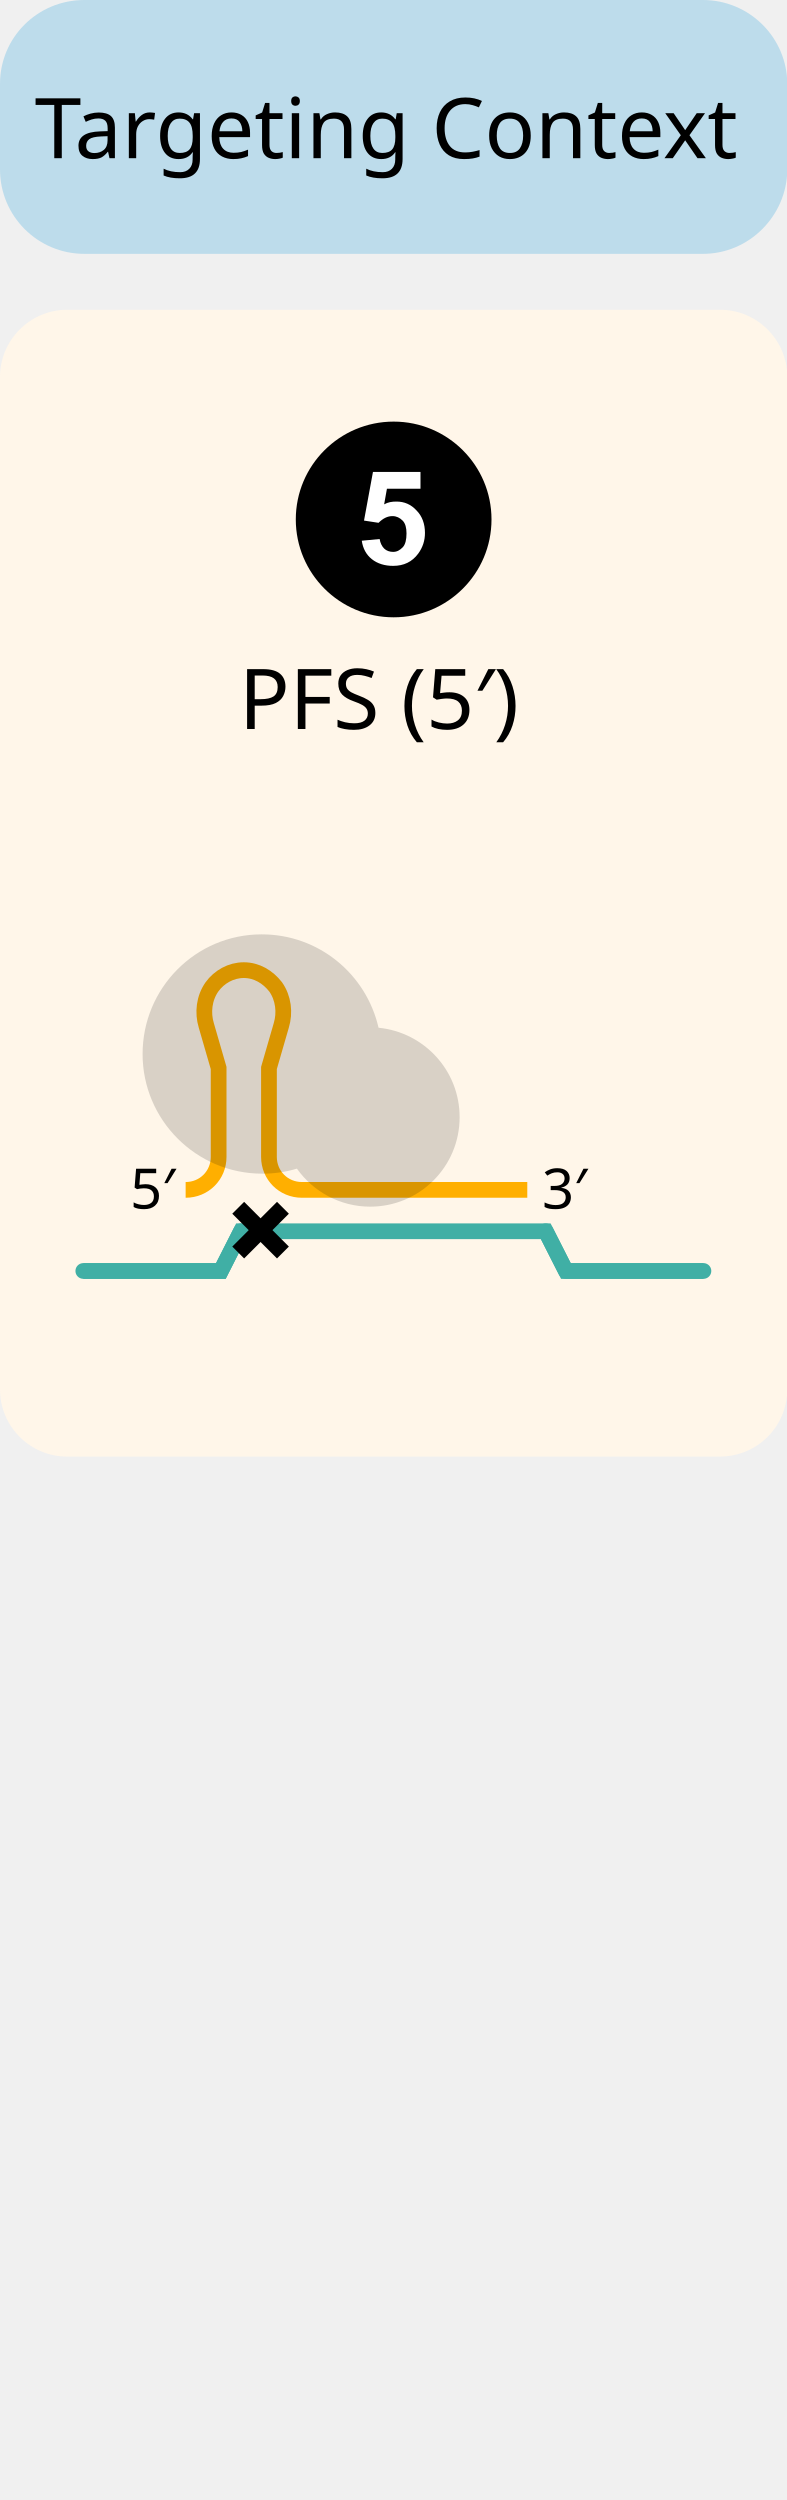
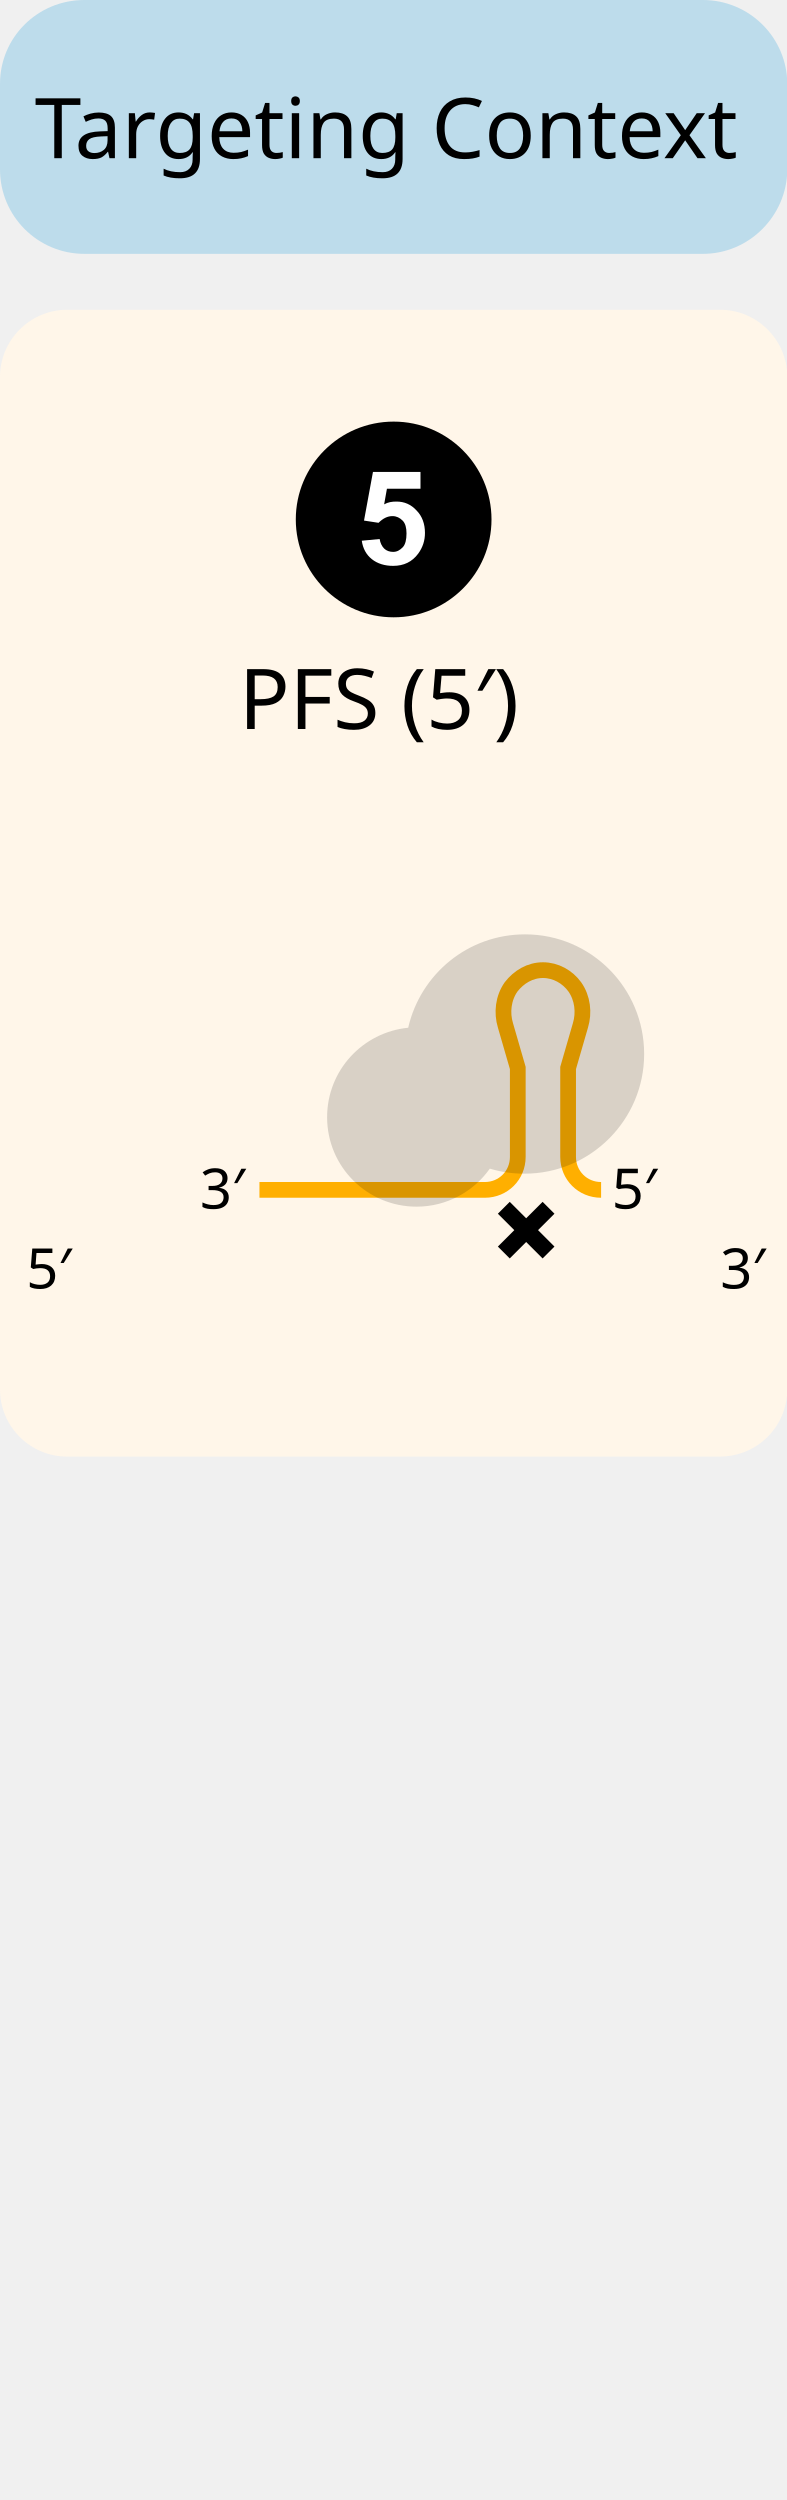
<svg xmlns="http://www.w3.org/2000/svg" xmlns:xlink="http://www.w3.org/1999/xlink" version="1.1" id="Layer_1" x="0px" y="0px" viewBox="0 0 140.7 447.1" style="enable-background:new 0 0 140.7 447.1;" xml:space="preserve">
  <style type="text/css">
	.st0{fill:none;}
	.st1{fill:#40AFA5;}
- 	.st2{fill:#FFF6E9;}
- 	.st3{fill:#31CAFD;}
- 	.st4{fill:#AAB8F1;}
- 	.st5{fill:#A2B8FF;}
- 	.st6{fill:#00CEDE;}
- 	.st7{fill:#FF0A00;}
- 	.st8{fill:#BEBEBE;}
- 	.st9{fill:#8F7F1D;}
- 	.st10{fill:#A17800;}
- 	.st11{fill:#FE1600;}
- 	.st12{fill:#C0BCBC;}
- 	.st13{fill:#CFB7BE;}
- 	.st14{fill:#BFBBC9;}
- 	.st15{fill:url(#SVGID_1_);}
- 	.st16{fill:#5857FF;}
- 	.st17{fill:#D31159;}
- 	.st18{fill:#FFAF00;}
- 	.st19{fill:#A09C9A;}
- 	.st20{fill:#006CDE;}
- 	.st21{fill:#6A6B7A;}
- 	.st22{fill:#D6BD0F;}
- 	.st23{fill:#A699AB;}
- 	.st24{fill:#0072BF;}
- 	.st25{fill:#80674E;}
- 	.st26{fill:#F2B300;}
- 	.st27{fill:#4DAAB8;}
- 	.st28{fill:#007B83;}
- 	.st29{fill:#D02A2A;}
- 	.st30{fill:#FFA5AF;}
- 	.st31{fill:#FFF7EA;}
- 	.st32{fill:#FFF7EB;}
- 	.st33{fill:#FFF6F5;}
- 	.st34{fill:#FCFCFC;}
- 	.st35{fill:#8B61FF;}
- 	.st36{fill:#007AFE;}
- 	.st37{fill:#0081DD;}
- 	.st38{fill:#65838D;}
- 	.st39{fill:#00FFB7;}
- 	.st40{fill:#F0DFA8;}
- 	.st41{fill:#FFD8C5;}
- 	.st42{fill:#89F0FF;}
- 	.st43{opacity:0.15;}
- 	.st44{fill:none;stroke:#FFAF00;stroke-width:2.256;stroke-miterlimit:10;}
- 	.st45{fill:none;stroke:#D31159;stroke-width:2.814;stroke-miterlimit:10;}
- 	.st46{fill:none;stroke:#5857FF;stroke-width:2.814;stroke-miterlimit:10;}
- 	.st47{fill:none;stroke:#D31159;stroke-width:2.814;stroke-linecap:round;stroke-miterlimit:10;}
- 	.st48{fill:none;stroke:#5857FF;stroke-width:2.814;stroke-linecap:round;stroke-miterlimit:10;}
- 	.st49{fill:none;stroke:#D31159;stroke-width:2.814;stroke-linecap:round;stroke-linejoin:round;stroke-miterlimit:10;}
- 	.st50{fill:none;stroke:#5857FF;stroke-width:2.814;stroke-linecap:round;stroke-linejoin:round;stroke-miterlimit:10;}
- 	.st51{stroke:#000000;stroke-width:1.492;stroke-miterlimit:10;}
- 	.st52{fill:#FFFFFF;}
- 	.st53{fill:none;stroke:#31CAFD;stroke-width:2.5;stroke-miterlimit:10;}
- 	.st54{fill:none;stroke:#FFAF00;stroke-width:2.5;stroke-miterlimit:10;}
- 	.st55{fill:none;stroke:#FF0A00;stroke-width:2.5;stroke-miterlimit:10;}
- 	.st56{fill:none;stroke:#00FFB7;stroke-width:2.5;stroke-miterlimit:10;}
- 	.st57{fill:none;stroke:#8B61FF;stroke-width:2.5;stroke-miterlimit:10;}
- 	.st58{fill:none;stroke:#BEBEBE;stroke-width:2.5;stroke-miterlimit:10;}
- 	.st59{fill:none;stroke:#FF0A00;stroke-width:4.5;stroke-miterlimit:10;}
- 	.st60{fill:none;stroke:#BEBEBE;stroke-width:4.5;stroke-miterlimit:10;}
- 	.st61{fill:none;stroke:#000000;stroke-width:2.5;stroke-miterlimit:10;}
- 	.st62{fill:#413F40;stroke:#003953;stroke-width:5.431579e-02;stroke-miterlimit:10;}
- 	.st63{fill:none;stroke:#D31159;stroke-width:2;stroke-miterlimit:10;}
- 	.st64{fill:none;stroke:#5857FF;stroke-width:2;stroke-miterlimit:10;}
- 	.st65{fill:none;stroke:#D31159;stroke-width:2;stroke-linecap:round;stroke-miterlimit:10;}
- 	.st66{fill:none;stroke:#5857FF;stroke-width:2;stroke-linecap:round;stroke-miterlimit:10;}
- 	.st67{fill:none;stroke:#D31159;stroke-width:2;stroke-linecap:round;stroke-linejoin:round;stroke-miterlimit:10;}
- 	.st68{fill:none;stroke:#5857FF;stroke-width:2;stroke-linecap:round;stroke-linejoin:round;stroke-miterlimit:10;}
- 	.st69{opacity:0.4;fill:none;stroke:#FFAF00;stroke-width:1.716;stroke-miterlimit:10;}
- 	.st70{fill:#BDDCEB;}
- 	.st71{opacity:0.5;fill:none;stroke:#FFAF00;stroke-width:2;stroke-miterlimit:10;}
- 	.st72{fill:none;stroke:url(#SVGID_00000145025863637374304160000008144176631662955932_);stroke-width:2;stroke-miterlimit:10;}
- 	.st73{fill:none;stroke:url(#SVGID_00000068677921287145458790000014799610277678416301_);stroke-width:2;stroke-miterlimit:10;}
- 	
- 		.st74{fill:none;stroke:url(#SVGID_00000115500876541654368700000016140232778184596373_);stroke-width:2;stroke-linecap:round;stroke-miterlimit:10;}
- 	
- 		.st75{fill:none;stroke:url(#SVGID_00000019667072058346564630000009070289381674639535_);stroke-width:2;stroke-linecap:round;stroke-linejoin:round;stroke-miterlimit:10;}
- 	.st76{fill:none;stroke:url(#SVGID_00000112623408687793113030000011358764788279358104_);stroke-width:2;stroke-miterlimit:10;}
- 	.st77{fill:none;stroke:url(#SVGID_00000005239848569682718650000013058712368025352371_);stroke-width:2;stroke-miterlimit:10;}
- 	
- 		.st78{fill:none;stroke:url(#SVGID_00000167387668987374700170000010459425883152824970_);stroke-width:2;stroke-linecap:round;stroke-miterlimit:10;}
- 	
- 		.st79{fill:none;stroke:url(#SVGID_00000131333077510653613030000005311336232611284358_);stroke-width:2;stroke-linecap:round;stroke-linejoin:round;stroke-miterlimit:10;}
- 	.st80{fill:none;stroke:url(#SVGID_00000062188000517008087740000004071939083837398446_);stroke-width:2;stroke-miterlimit:10;}
- 	.st81{fill:none;stroke:url(#SVGID_00000157284361523643021160000011956385139336823992_);stroke-width:2;stroke-miterlimit:10;}
- 	
- 		.st82{fill:none;stroke:url(#SVGID_00000052823700750120341070000003417827599416432786_);stroke-width:2;stroke-linecap:round;stroke-miterlimit:10;}
- 	
- 		.st83{fill:none;stroke:url(#SVGID_00000093157338033430957270000016914667950939484339_);stroke-width:2;stroke-linecap:round;stroke-linejoin:round;stroke-miterlimit:10;}
- 	.st84{fill:none;stroke:url(#SVGID_00000101064499371675681370000004884994548273693105_);stroke-width:2;stroke-miterlimit:10;}
- 	.st85{fill:none;stroke:url(#SVGID_00000022557782065257676520000001183862191690053769_);stroke-width:2;stroke-miterlimit:10;}
- 	
- 		.st86{fill:none;stroke:url(#SVGID_00000024705215685540028450000009912845394450634382_);stroke-width:2;stroke-linecap:round;stroke-miterlimit:10;}
- 	
- 		.st87{fill:none;stroke:url(#SVGID_00000173875252436674763830000004174939640355298451_);stroke-width:2;stroke-linecap:round;stroke-linejoin:round;stroke-miterlimit:10;}
- 	.st88{opacity:0.25;}
- 	.st89{fill:none;stroke:#003953;stroke-width:2;stroke-miterlimit:10;}
- 	.st90{fill:none;stroke:#003953;stroke-width:2;stroke-linecap:round;stroke-miterlimit:10;}
- 	.st91{fill:none;stroke:url(#SVGID_00000065065880183145457140000013880494514541423235_);stroke-width:2;stroke-miterlimit:10;}
- 	.st92{fill:none;stroke:url(#SVGID_00000120553046206193882570000007645242855163305859_);stroke-width:2;stroke-miterlimit:10;}
- 	
- 		.st93{fill:none;stroke:url(#SVGID_00000165236195360371054710000011290451417436080280_);stroke-width:2;stroke-linecap:round;stroke-miterlimit:10;}
- 	
- 		.st94{fill:none;stroke:url(#SVGID_00000034062983438202956680000002308564342268221332_);stroke-width:2;stroke-linecap:round;stroke-miterlimit:10;}
- 	.st95{fill:none;stroke:url(#SVGID_00000136383789467422562150000004325000568486175913_);stroke-width:2;stroke-miterlimit:10;}
- 	.st96{fill:none;stroke:url(#SVGID_00000089573028724238939960000004888803229994237117_);stroke-width:2;stroke-miterlimit:10;}
- 	
- 		.st97{fill:none;stroke:url(#SVGID_00000038406216530340324700000010176938409438725255_);stroke-width:2;stroke-linecap:round;stroke-miterlimit:10;}
- 	
- 		.st98{fill:none;stroke:url(#SVGID_00000119083655321430760400000001338169955249054857_);stroke-width:2;stroke-linecap:round;stroke-linejoin:round;stroke-miterlimit:10;}
- 	.st99{fill:none;stroke:url(#SVGID_00000176027815230887369310000003282359514210477758_);stroke-width:2;stroke-miterlimit:10;}
- 	.st100{fill:none;stroke:url(#SVGID_00000180365302939221366810000008267916550074771603_);stroke-width:2;stroke-miterlimit:10;}
- 	
- 		.st101{fill:none;stroke:url(#SVGID_00000075142445781293583230000014665096690241049757_);stroke-width:2;stroke-linecap:round;stroke-miterlimit:10;}
- 	
- 		.st102{fill:none;stroke:url(#SVGID_00000165228052370036084210000014480925706694525102_);stroke-width:2;stroke-linecap:round;stroke-linejoin:round;stroke-miterlimit:10;}
- 	.st103{fill:none;stroke:#FFAF00;stroke-width:2.814;stroke-miterlimit:10;}
- 	
- 		.st104{fill:none;stroke:url(#SVGID_00000145029984838174942670000015618773881306144684_);stroke-width:2.814;stroke-miterlimit:10;}
- 	
- 		.st105{fill:none;stroke:url(#SVGID_00000067233597445587767410000005367946372371163827_);stroke-width:2.814;stroke-linecap:round;stroke-miterlimit:10;}
- 	
- 		.st106{fill:none;stroke:url(#SVGID_00000144322335770849737110000003066376772276554647_);stroke-width:2.814;stroke-linecap:round;stroke-linejoin:round;stroke-miterlimit:10;}
- 	.st107{fill:none;stroke:#000000;stroke-width:3;stroke-miterlimit:10;}
- 	
- 		.st108{fill:none;stroke:url(#SVGID_00000039846966647310577110000014932657971484279459_);stroke-width:2.814;stroke-linecap:round;stroke-miterlimit:10;}
- 	
- 		.st109{fill:none;stroke:url(#SVGID_00000051375186156835201580000013787537905860211646_);stroke-width:2.814;stroke-miterlimit:10;}
- 	
- 		.st110{fill:none;stroke:url(#SVGID_00000143618445769306443180000008298463487379699120_);stroke-width:2.814;stroke-linecap:round;stroke-miterlimit:10;}
- 	
- 		.st111{fill:none;stroke:url(#SVGID_00000000927582751587607660000005168409637477115823_);stroke-width:2.814;stroke-linecap:round;stroke-linejoin:round;stroke-miterlimit:10;}
- 	
- 		.st112{fill:none;stroke:url(#SVGID_00000127032653509963507740000011068517159097467026_);stroke-width:2.814;stroke-miterlimit:10;}
- 	
- 		.st113{fill:none;stroke:url(#SVGID_00000092432014085321307020000000274857631717476224_);stroke-width:2.814;stroke-linecap:round;stroke-miterlimit:10;}
- 	
- 		.st114{fill:none;stroke:url(#SVGID_00000178906648017010751220000013254399914288817283_);stroke-width:2.814;stroke-linecap:round;stroke-linejoin:round;stroke-miterlimit:10;}
- 	.st115{fill:none;stroke:url(#SVGID_00000004534433848956444590000009738331052749912499_);stroke-width:2;stroke-miterlimit:10;}
- 	.st116{fill:none;stroke:url(#SVGID_00000031925354424521773240000013618551571522868623_);stroke-width:2;stroke-miterlimit:10;}
- 	
- 		.st117{fill:none;stroke:url(#SVGID_00000060742455559011454480000007219699503998382210_);stroke-width:2;stroke-linecap:round;stroke-miterlimit:10;}
- 	
- 		.st118{fill:none;stroke:url(#SVGID_00000149377638044441044110000014354015968945636487_);stroke-width:2;stroke-linecap:round;stroke-miterlimit:10;}
- 	.st119{fill:none;stroke:url(#SVGID_00000180344987669652775390000012063180582802228397_);stroke-width:2;stroke-miterlimit:10;}
- 	.st120{fill:none;stroke:url(#SVGID_00000141422662858562761470000011711979495335096497_);stroke-width:2;stroke-miterlimit:10;}
- 	
- 		.st121{fill:none;stroke:url(#SVGID_00000010999495129690744150000001131586189076511420_);stroke-width:2;stroke-linecap:round;stroke-miterlimit:10;}
- 	
- 		.st122{fill:none;stroke:url(#SVGID_00000078037607394116233540000012792549028694376580_);stroke-width:2;stroke-linecap:round;stroke-miterlimit:10;}
- 	.st123{fill:none;stroke:url(#SVGID_00000134233822452184948560000001939906587817013438_);stroke-width:2;stroke-miterlimit:10;}
- 	.st124{fill:none;stroke:url(#SVGID_00000061459782929470026400000004836667487761008831_);stroke-width:2;stroke-miterlimit:10;}
- 	
- 		.st125{fill:none;stroke:url(#SVGID_00000058586526666632554790000015758436360550759853_);stroke-width:2;stroke-linecap:round;stroke-miterlimit:10;}
- 	
- 		.st126{fill:none;stroke:url(#SVGID_00000152260082880421222830000016322453862843654822_);stroke-width:2;stroke-linecap:round;stroke-linejoin:round;stroke-miterlimit:10;}
- 	.st127{fill:none;stroke:url(#SVGID_00000057858491097858804150000007795808134240399235_);stroke-width:2;stroke-miterlimit:10;}
- 	.st128{fill:none;stroke:url(#SVGID_00000091719256294461813040000006756251319115149758_);stroke-width:2;stroke-miterlimit:10;}
- 	
- 		.st129{fill:none;stroke:url(#SVGID_00000121959354243127475880000001803140331764355730_);stroke-width:2;stroke-linecap:round;stroke-miterlimit:10;}
- 	
- 		.st130{fill:none;stroke:url(#SVGID_00000150795438682543288260000001154579055412335746_);stroke-width:2;stroke-linecap:round;stroke-linejoin:round;stroke-miterlimit:10;}
- 	.st131{fill:none;stroke:url(#SVGID_00000158020113875857658520000003991318657634566300_);stroke-width:2;stroke-miterlimit:10;}
- 	.st132{fill:none;stroke:url(#SVGID_00000085952520657020236720000012829055559055990682_);stroke-width:2;stroke-miterlimit:10;}
- 	
- 		.st133{fill:none;stroke:url(#SVGID_00000157268555650372970590000006400435792286833849_);stroke-width:2;stroke-linecap:round;stroke-miterlimit:10;}
- 	
- 		.st134{fill:none;stroke:url(#SVGID_00000021099234870347134100000008979377874559991941_);stroke-width:2;stroke-linecap:round;stroke-linejoin:round;stroke-miterlimit:10;}
- 	.st135{fill:none;stroke:url(#SVGID_00000122710060159806404160000000701234234682807954_);stroke-width:2;stroke-miterlimit:10;}
- 	.st136{fill:none;stroke:url(#SVGID_00000183942127859386883910000000540676862500632970_);stroke-width:2;stroke-miterlimit:10;}
- 	
- 		.st137{fill:none;stroke:url(#SVGID_00000031190799536074727650000008333843010107917961_);stroke-width:2;stroke-linecap:round;stroke-miterlimit:10;}
- 	
- 		.st138{fill:none;stroke:url(#SVGID_00000129892578354977941370000012441052766841135500_);stroke-width:2;stroke-linecap:round;stroke-linejoin:round;stroke-miterlimit:10;}
- 	.st139{fill:none;stroke:url(#SVGID_00000120558422842292439260000002057439816263205024_);stroke-width:2;stroke-miterlimit:10;}
- 	.st140{fill:none;stroke:url(#SVGID_00000155113517629660293560000006256540456790718851_);stroke-width:2;stroke-miterlimit:10;}
- 	
- 		.st141{fill:none;stroke:url(#SVGID_00000032639508520251772460000010320690855271642001_);stroke-width:2;stroke-linecap:round;stroke-miterlimit:10;}
- 	
- 		.st142{fill:none;stroke:url(#SVGID_00000091722852676909561630000008048670576056022662_);stroke-width:2;stroke-linecap:round;stroke-linejoin:round;stroke-miterlimit:10;}
- 	.st143{fill:none;stroke:url(#SVGID_00000166666563246205127590000009087515574855779226_);stroke-width:2;stroke-miterlimit:10;}
- 	.st144{fill:none;stroke:url(#SVGID_00000165952888517151820500000005454625853354803887_);stroke-width:2;stroke-miterlimit:10;}
- 	
- 		.st145{fill:none;stroke:url(#SVGID_00000023990467219232612260000008407254373004610956_);stroke-width:2;stroke-linecap:round;stroke-miterlimit:10;}
- 	
- 		.st146{fill:none;stroke:url(#SVGID_00000165954192199675340140000009559001098404548490_);stroke-width:2;stroke-linecap:round;stroke-linejoin:round;stroke-miterlimit:10;}
- 	
- 		.st147{fill:none;stroke:url(#SVGID_00000132769228139756958120000007602000533889726849_);stroke-width:2.814;stroke-miterlimit:10;}
- 	
- 		.st148{fill:none;stroke:url(#SVGID_00000027563667983173158190000014057414406062765471_);stroke-width:2.814;stroke-linecap:round;stroke-miterlimit:10;}
- 	
- 		.st149{fill:none;stroke:url(#SVGID_00000020371248407415814250000002815482850738354334_);stroke-width:2.814;stroke-linecap:round;stroke-linejoin:round;stroke-miterlimit:10;}
- 	
- 		.st150{fill:none;stroke:url(#SVGID_00000099620413338032604800000007018588874053703301_);stroke-width:2.814;stroke-linecap:round;stroke-miterlimit:10;}
- 	
- 		.st151{fill:none;stroke:url(#SVGID_00000178900702005941065190000002521525655162108800_);stroke-width:2.814;stroke-miterlimit:10;}
- 	
- 		.st152{fill:none;stroke:url(#SVGID_00000119102797592708352790000006348819569623964602_);stroke-width:2.814;stroke-linecap:round;stroke-miterlimit:10;}
- 	
- 		.st153{fill:none;stroke:url(#SVGID_00000114761154547775009870000004258359647178549921_);stroke-width:2.814;stroke-linecap:round;stroke-linejoin:round;stroke-miterlimit:10;}
- 	
- 		.st154{fill:none;stroke:url(#SVGID_00000137114167047067157060000018406958872971648957_);stroke-width:2.814;stroke-miterlimit:10;}
- 	
- 		.st155{fill:none;stroke:url(#SVGID_00000176766128970562976880000010229350077604153243_);stroke-width:2.814;stroke-linecap:round;stroke-miterlimit:10;}
- 	
- 		.st156{fill:none;stroke:url(#SVGID_00000057107179170436009510000011464016833062230715_);stroke-width:2.814;stroke-linecap:round;stroke-linejoin:round;stroke-miterlimit:10;}
- 	.st157{font-family:'Arial-BoldMT';}
- 	.st158{font-size:15px;}
- 	
- 		.st159{fill:none;stroke:url(#SVGID_00000022541532320625536950000007887029549186559660_);stroke-width:2.814;stroke-miterlimit:10;}
- 	
- 		.st160{fill:none;stroke:url(#SVGID_00000083054952176170437710000006553008758412531639_);stroke-width:2.814;stroke-linecap:round;stroke-miterlimit:10;}
- 	
- 		.st161{fill:none;stroke:url(#SVGID_00000086673704430235267440000012150915632318682043_);stroke-width:2.814;stroke-linecap:round;stroke-linejoin:round;stroke-miterlimit:10;}
- 	
- 		.st162{fill:none;stroke:url(#SVGID_00000055690724001096917670000013688520051690102462_);stroke-width:2.814;stroke-miterlimit:10;}
- 	
- 		.st163{fill:none;stroke:url(#SVGID_00000062151718109954776090000011679326749888080027_);stroke-width:2.814;stroke-linecap:round;stroke-miterlimit:10;}
- 	
- 		.st164{fill:none;stroke:url(#SVGID_00000013188676952058151390000007456060214052798869_);stroke-width:2.814;stroke-linecap:round;stroke-linejoin:round;stroke-miterlimit:10;}
- 	.st165{font-size:10px;}
- 	
- 		.st166{fill:none;stroke:url(#SVGID_00000111165230010559071190000013018266620499927688_);stroke-width:2.814;stroke-miterlimit:10;}
- 	
- 		.st167{fill:none;stroke:url(#SVGID_00000016790376985469747550000001727846080394580363_);stroke-width:2.814;stroke-linecap:round;stroke-miterlimit:10;}
- 	
- 		.st168{fill:none;stroke:url(#SVGID_00000029765536960692083230000010497528422133702311_);stroke-width:2.814;stroke-linecap:round;stroke-linejoin:round;stroke-miterlimit:10;}
- 	.st169{fill:#292D39;}
+ 	.st2{fill:#BDDCEB;}
+ 	.st3{font-family:'Arial-BoldMT';}
+ 	.st4{font-size:15px;}
+ 	.st5{fill:#FFF6E9;}
+ 	.st6{font-size:10px;}
+ 	.st7{fill:none;stroke:#FFAF00;stroke-width:2.814;stroke-miterlimit:10;}
+ 	.st8{opacity:0.15;}
+ 	.st9{fill:none;stroke:url(#SVGID_2_);stroke-width:2.814;stroke-miterlimit:10;}
+ 	.st10{fill:none;stroke:url(#SVGID_3_);stroke-width:2.814;stroke-linecap:round;stroke-miterlimit:10;}
+ 	.st11{fill:none;stroke:url(#SVGID_4_);stroke-width:2.814;stroke-linecap:round;stroke-linejoin:round;stroke-miterlimit:10;}
+ 	.st12{fill:#FFFFFF;}
+ 	.st13{fill:none;stroke:#000000;stroke-width:3;stroke-miterlimit:10;}
</style>
-   <pattern x="-1563.1" y="285" width="47.6" height="47.6" patternUnits="userSpaceOnUse" id="New_Pattern_Swatch_6" viewBox="0 -47.6 47.6 47.6" style="overflow:visible;">
+   <pattern y="447.1" width="47.6" height="47.6" patternUnits="userSpaceOnUse" id="SVGID_0000005711273179768006695" viewBox="0 -47.6 47.6 47.6" style="overflow:visible;">
    <g>
      <rect y="-47.6" class="st0" width="47.6" height="47.6" />
-       <rect y="-47.6" class="st1" width="47.6" height="47.6" />
+       <g>
+         <rect y="-47.6" class="st0" width="47.6" height="47.6" />
+         <rect y="-47.6" class="st1" width="47.6" height="47.6" />
+       </g>
+     </g>
+   </pattern>
+   <pattern y="447.1" width="47.6" height="47.6" patternUnits="userSpaceOnUse" id="SVGID_0000007227995830997463101" viewBox="0 -47.6 47.6 47.6" style="overflow:visible;">
+     <g>
+       <rect y="-47.6" class="st0" width="47.6" height="47.6" />
+       <g>
+         <rect y="-47.6" class="st0" width="47.6" height="47.6" />
+         <rect y="-47.6" class="st1" width="47.6" height="47.6" />
+       </g>
+     </g>
+   </pattern>
+   <pattern y="447.1" width="47.6" height="47.6" patternUnits="userSpaceOnUse" id="SVGID_1_" viewBox="0 -47.6 47.6 47.6" style="overflow:visible;">
+     <g>
+       <rect y="-47.6" class="st0" width="47.6" height="47.6" />
+       <g>
+         <rect y="-47.6" class="st0" width="47.6" height="47.6" />
+         <rect y="-47.6" class="st1" width="47.6" height="47.6" />
+       </g>
    </g>
  </pattern>
  <g>
-     <path class="st70" d="M125.7,45.4H15.1C6.7,45.4,0,38.6,0,30.3l0-15.3C0,6.7,6.7,0,15.1,0l110.6,0c8.3,0,15.1,6.7,15.1,15.1v15.3   C140.7,38.6,134,45.4,125.7,45.4z" />
+     <path class="st2" d="M125.7,45.4H15.1C6.7,45.4,0,38.6,0,30.3V15C0,6.7,6.7,0,15.1,0h110.6c8.3,0,15.1,6.7,15.1,15.1v15.3   C140.7,38.6,134,45.4,125.7,45.4z" />
    <g>
-       <text transform="matrix(1 0 0 1 6.2058 28.2935)" class="st157 st158">Targeting Context</text>
+       <text transform="matrix(1 0 0 1 6.2058 28.2935)" class="st3 st4">Targeting Context</text>
    </g>
  </g>
  <g>
-     <path class="st2" d="M128.7,260.5H12c-6.6,0-12-5.4-12-12V67.4c0-6.6,5.4-12,12-12h116.8c6.6,0,12,5.4,12,12v181.2   C140.7,255.2,135.4,260.5,128.7,260.5z" />
-     <text transform="matrix(1 0 0 1 42.7383 130.3698)" class="st157 st158">PFS (5′)</text>
+     <path class="st5" d="M128.7,260.5H12c-6.6,0-12-5.4-12-12V67.4c0-6.6,5.4-12,12-12h116.8c6.6,0,12,5.4,12,12v181.2   C140.7,255.2,135.4,260.5,128.7,260.5z" />
+     <text transform="matrix(1 0 0 1 42.7383 130.3698)" class="st3 st4">PFS (5′)</text>
    <g>
      <g>
        <g>
          <g>
-             <text transform="matrix(1 0 0 1 23.2763 216.1552)" class="st157 st165">5′</text>
+             <text transform="matrix(1 0 0 1 109.4174 216.1552)" class="st3 st6">5′</text>
          </g>
          <g>
-             <text transform="matrix(1 0 0 1 96.9394 216.1552)" class="st157 st165">3′</text>
+             <text transform="matrix(1 0 0 1 35.7543 216.1552)" class="st3 st6">3′</text>
          </g>
-           <path class="st103" d="M33.2,212.8c3.3,0,5.9-2.6,5.9-5.9V191l-2.2-7.6c-0.7-2.3-0.4-4.9,1-6.9c1.3-1.8,3.4-3,5.7-3h0      c2.3,0,4.3,1.2,5.7,3c1.4,2,1.7,4.6,1,6.9l-2.2,7.6v15.9c0,3.3,2.6,5.9,5.9,5.9h40.3" />
-           <g class="st43">
-             <path d="M46.8,167.1c10.2,0,18.7,7.1,20.9,16.7c8.1,0.8,14.5,7.6,14.5,16c0,8.9-7.2,16-16,16c-5.4,0-10.2-2.7-13.1-6.8       c-2,0.6-4,0.9-6.2,0.9c-11.8,0-21.4-9.6-21.4-21.4C25.5,176.7,35,167.1,46.8,167.1z" />
+           <path class="st7" d="M46.4,212.8h40.3c3.3,0,5.9-2.6,5.9-5.9V191l-2.2-7.6c-0.7-2.3-0.4-4.9,1-6.9c1.4-1.8,3.4-3,5.7-3l0,0      c2.3,0,4.4,1.2,5.7,3c1.4,2,1.7,4.6,1,6.9l-2.2,7.6v15.9c0,3.3,2.6,5.9,5.9,5.9" />
+           <g class="st8">
+             <path d="M115.2,188.5c0,11.8-9.6,21.4-21.4,21.4c-2.2,0-4.2-0.3-6.2-0.9c-2.9,4.1-7.7,6.8-13.1,6.8c-8.8,0-16-7.1-16-16       c0-8.4,6.4-15.2,14.5-16c2.2-9.6,10.7-16.7,20.9-16.7C105.7,167.1,115.2,176.7,115.2,188.5z" />
          </g>
        </g>
-         <pattern id="SVGID_1_" xlink:href="#New_Pattern_Swatch_6" patternTransform="matrix(1 0 0 1 -63.1421 12.8465)">
+         <pattern id="SVGID_2_" xlink:href="#SVGID_1_" patternTransform="matrix(-1 0 0 -1 -14610.857 -16846.846)">
			</pattern>
-         <polyline style="fill:none;stroke:url(#SVGID_1_);stroke-width:2.814;stroke-miterlimit:10;" points="14.9,227.3 39.5,227.3      43.1,220.2 43.1,220.2 97.6,220.2 97.6,220.2 101.2,227.3 125.8,227.3    " />
-         <pattern id="SVGID_00000057112731797680066950000007573237268864600750_" xlink:href="#New_Pattern_Swatch_6" patternTransform="matrix(1 0 0 1 -63.1421 12.8465)">
+         <polyline class="st9" points="14.9,227.3 39.5,227.3 43.1,220.2 43.1,220.2 97.6,220.2 97.6,220.2 101.2,227.3 125.8,227.3         " />
+         <pattern id="SVGID_3_" xlink:href="#SVGID_0000005711273179768006695" patternTransform="matrix(-1 0 0 -1 -14610.857 -16846.846)">
			</pattern>
-         <polyline style="fill:none;stroke:url(#SVGID_00000057112731797680066950000007573237268864600750_);stroke-width:2.814;stroke-linecap:round;stroke-miterlimit:10;" points="     14.9,227.3 39.5,227.3 43.1,220.2    " />
-         <pattern id="SVGID_00000072279958309974631010000014920031705921409982_" xlink:href="#New_Pattern_Swatch_6" patternTransform="matrix(1 0 0 1 -63.1421 12.8465)">
+         <polyline class="st10" points="97.6,220.2 101.2,227.3 125.8,227.3    " />
+         <pattern id="SVGID_4_" xlink:href="#SVGID_0000007227995830997463101" patternTransform="matrix(-1 0 0 -1 -14610.857 -16846.846)">
			</pattern>
-         <polyline style="fill:none;stroke:url(#SVGID_00000072279958309974631010000014920031705921409982_);stroke-width:2.814;stroke-linecap:round;stroke-linejoin:round;stroke-miterlimit:10;" points="     97.6,220.2 101.2,227.3 125.8,227.3    " />
+         <polyline class="st11" points="14.9,227.3 39.5,227.3 43.1,220.2    " />
      </g>
    </g>
    <g>
      <circle cx="70.4" cy="92.9" r="17.5" />
-       <path class="st52" d="M64.7,96.7l3.2-0.3c0.1,0.7,0.4,1.3,0.8,1.7c0.4,0.4,1,0.6,1.6,0.6c0.7,0,1.2-0.3,1.7-0.8    c0.5-0.5,0.7-1.4,0.7-2.5c0-1-0.2-1.8-0.7-2.3c-0.5-0.5-1.1-0.8-1.8-0.8c-0.9,0-1.7,0.4-2.5,1.2l-2.6-0.4l1.6-8.7h8.5v3h-6    l-0.5,2.8c0.7-0.4,1.4-0.5,2.2-0.5c1.4,0,2.6,0.5,3.6,1.6c1,1,1.5,2.4,1.5,4c0,1.4-0.4,2.6-1.2,3.7c-1.1,1.5-2.6,2.2-4.5,2.2    c-1.5,0-2.8-0.4-3.8-1.2C65.5,99.2,64.9,98.1,64.7,96.7z" />
+       <path class="st12" d="M64.7,96.7l3.2-0.3c0.1,0.7,0.4,1.3,0.8,1.7c0.4,0.4,1,0.6,1.6,0.6c0.7,0,1.2-0.3,1.7-0.8s0.7-1.4,0.7-2.5    c0-1-0.2-1.8-0.7-2.3s-1.1-0.8-1.8-0.8c-0.9,0-1.7,0.4-2.5,1.2l-2.6-0.4l1.6-8.7h8.5v3h-6l-0.5,2.8c0.7-0.4,1.4-0.5,2.2-0.5    c1.4,0,2.6,0.5,3.6,1.6c1,1,1.5,2.4,1.5,4c0,1.4-0.4,2.6-1.2,3.7c-1.1,1.5-2.6,2.2-4.5,2.2c-1.5,0-2.8-0.4-3.8-1.2    C65.5,99.2,64.9,98.1,64.7,96.7z" />
    </g>
    <g>
-       <line class="st107" x1="50.6" y1="216" x2="42.6" y2="224" />
-       <line class="st107" x1="42.6" y1="216" x2="50.6" y2="224" />
+       <line class="st13" x1="98.1" y1="224" x2="90.1" y2="216" />
+       <line class="st13" x1="90.1" y1="224" x2="98.1" y2="216" />
    </g>
  </g>
+   <text transform="matrix(1 0 0 1 4.7105 230.4341)" class="st3 st6">5′</text>
+   <text transform="matrix(1 0 0 1 128.8097 230.4341)" class="st3 st6">3′</text>
</svg>
